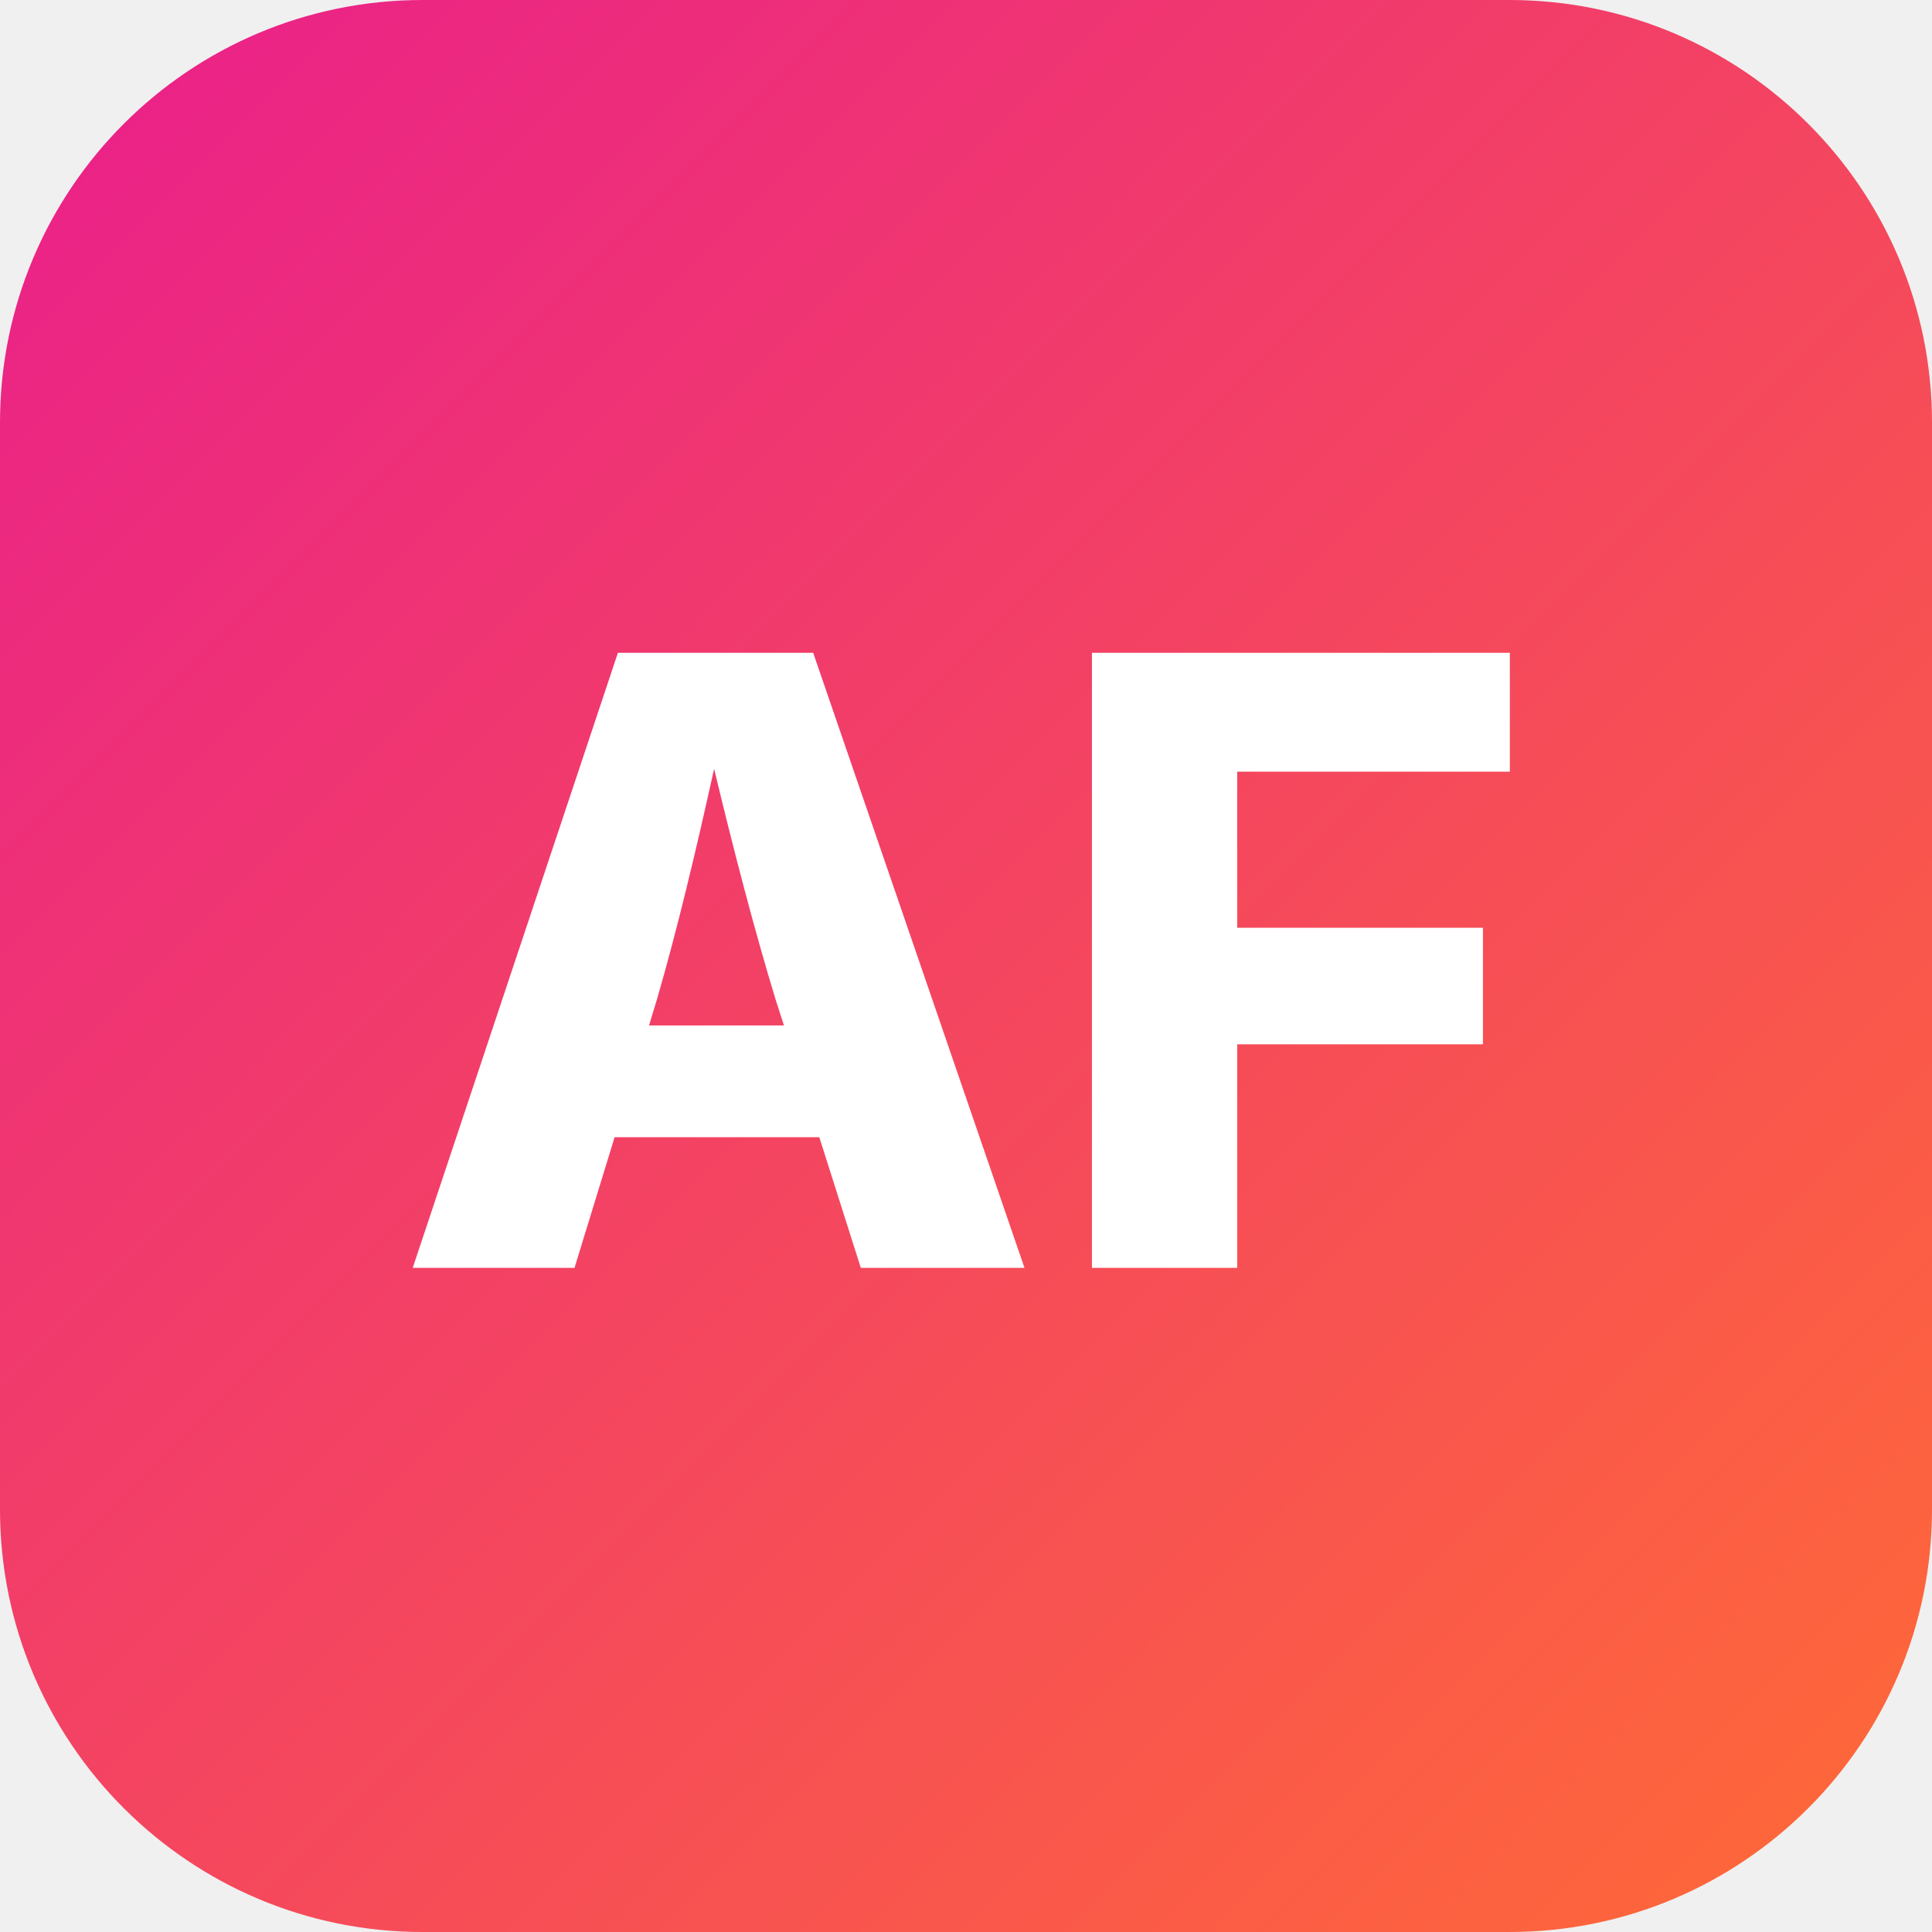
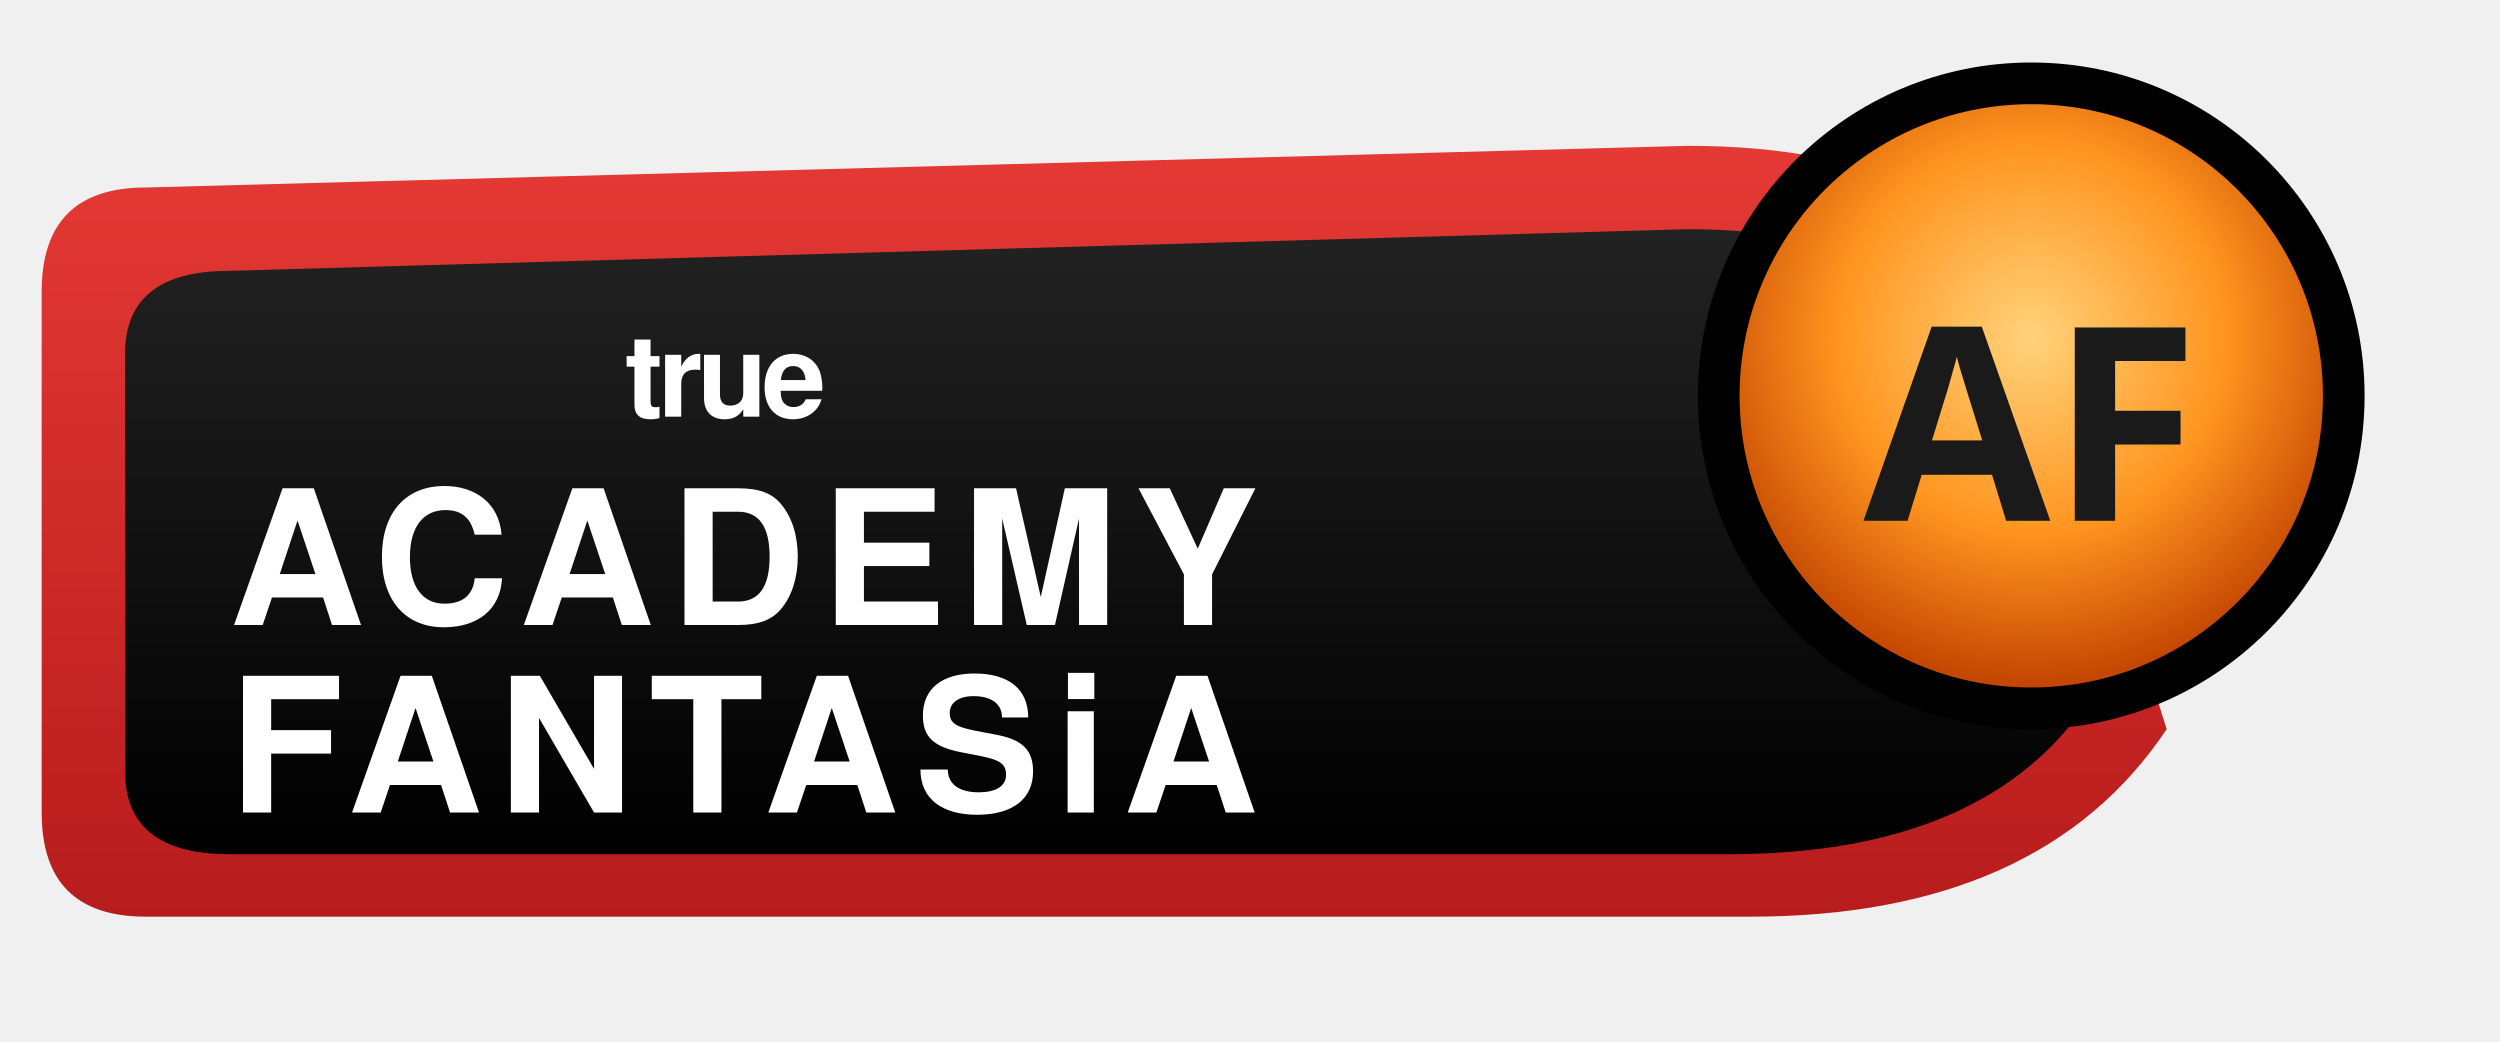
- <svg xmlns="http://www.w3.org/2000/svg" viewBox="0 0 64 64" width="64" height="64">
+ <svg xmlns="http://www.w3.org/2000/svg" viewBox="0 0 240 100" width="240" height="100">
  <defs>
-     <linearGradient id="g" x1="0" y1="0" x2="1" y2="1">
-       <stop offset="0%" stop-color="#E91E8C" />
-       <stop offset="100%" stop-color="#FF6B35" />
+     <radialGradient id="orangeBall" cx="50%" cy="40%" r="60%">
+       <stop offset="0%" stop-color="#FFD27A" />
+       <stop offset="55%" stop-color="#FF9520" />
+       <stop offset="100%" stop-color="#C24400" />
+     </radialGradient>
+     <linearGradient id="redEdge" x1="0" y1="0" x2="0" y2="1">
+       <stop offset="0%" stop-color="#E53935" />
+       <stop offset="100%" stop-color="#B71C1C" />
+     </linearGradient>
+     <linearGradient id="blackPlate" x1="0" y1="0" x2="0" y2="1">
+       <stop offset="0%" stop-color="#222" />
+       <stop offset="100%" stop-color="#000" />
    </linearGradient>
  </defs>
-   <rect width="64" height="64" rx="14" fill="url(#g)" />
-   <text x="32" y="42" text-anchor="middle" font-family="Inter, system-ui, sans-serif" font-weight="800" font-size="28" fill="#fff">AF</text>
+   <path d="M14 18 L162 14 Q190 14 196 32 L208 70 Q196 88 168 88 L14 88 Q4 88 4 78 L4 28 Q4 18 14 18 Z" fill="url(#redEdge)" />
+   <path d="M22 26 L162 22 Q186 22 190 38 L200 68 Q190 82 166 82 L22 82 Q12 82 12 74 L12 34 Q12 26 22 26 Z" fill="url(#blackPlate)" />
+   <text x="60" y="40" font-family="Helvetica, Arial, sans-serif" font-size="11" font-weight="700" fill="#fff" letter-spacing="-0.5">true</text>
+   <text x="22" y="60" font-family="'Arial Black', 'Helvetica Neue', sans-serif" font-size="18" font-weight="900" fill="#fff" letter-spacing="1.5">ACADEMY</text>
+   <text x="22" y="78" font-family="'Arial Black', 'Helvetica Neue', sans-serif" font-size="18" font-weight="900" fill="#fff" letter-spacing="1.5">FANTASiA</text>
+   <circle cx="195" cy="38" r="32" fill="#000" />
+   <circle cx="195" cy="38" r="28" fill="url(#orangeBall)" />
+   <text x="195" y="50" text-anchor="middle" font-family="'Arial Black', sans-serif" font-size="26" font-weight="900" fill="#1a1a1a">AF</text>
</svg>
